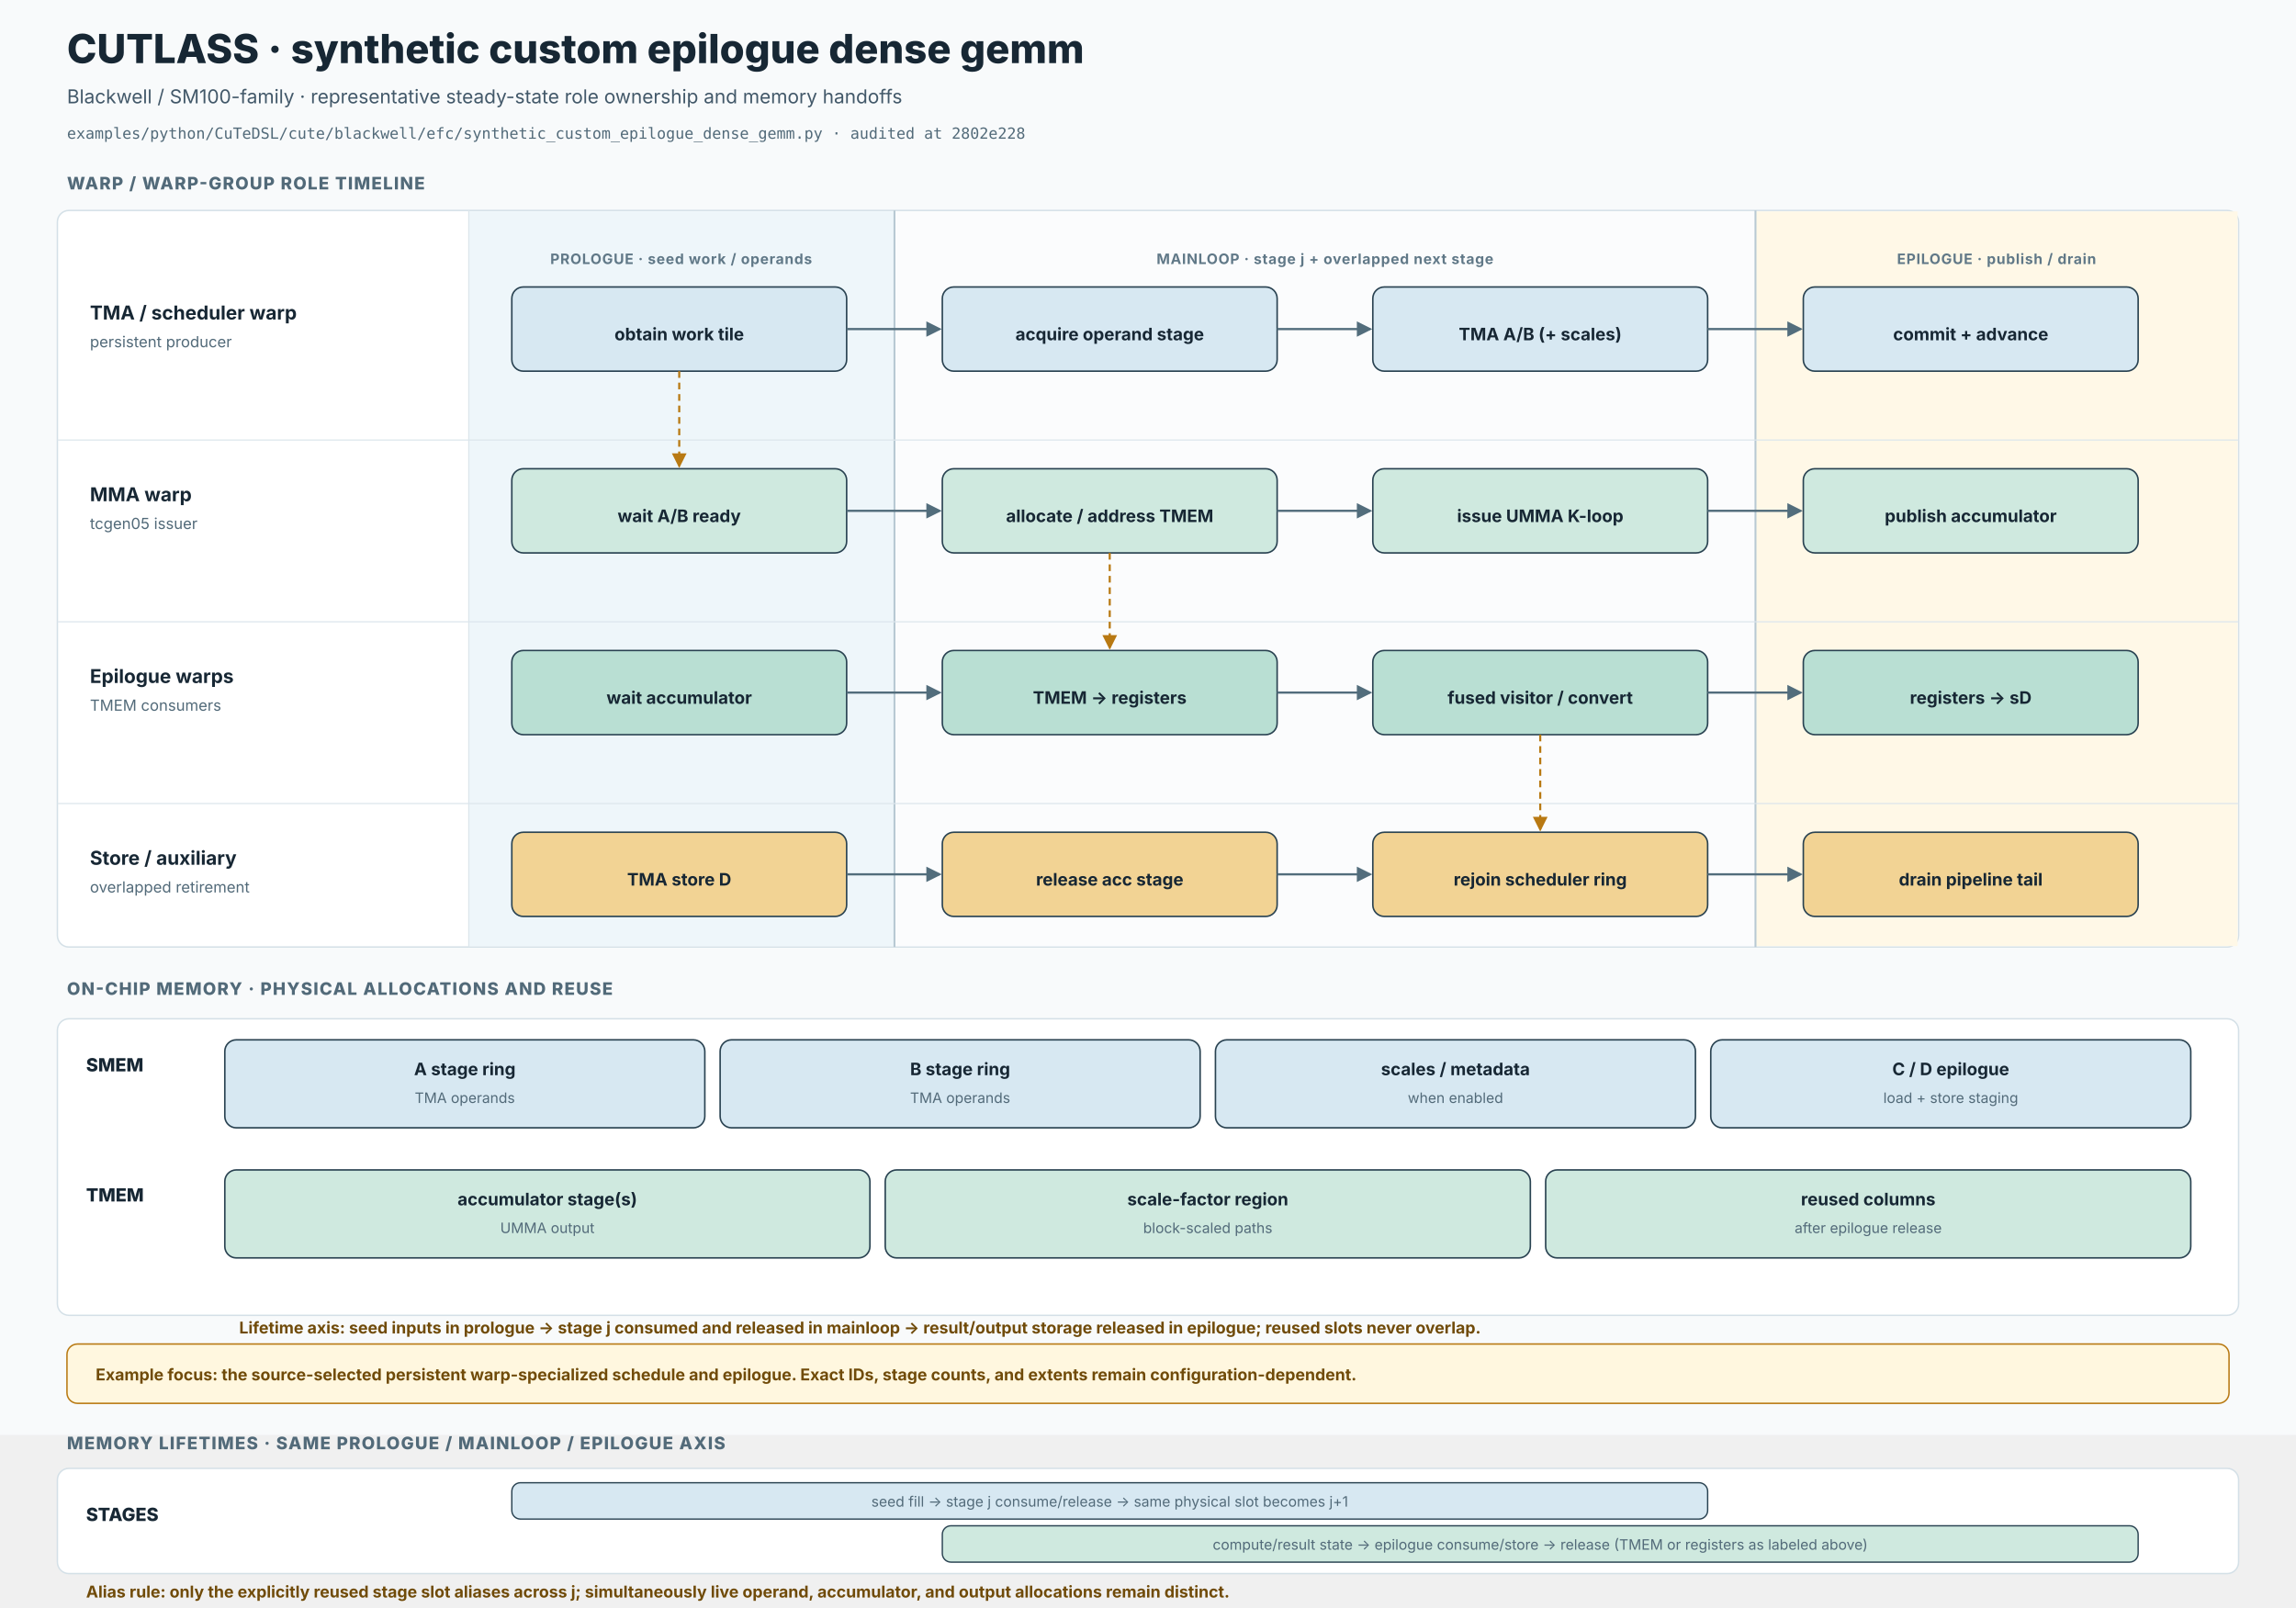
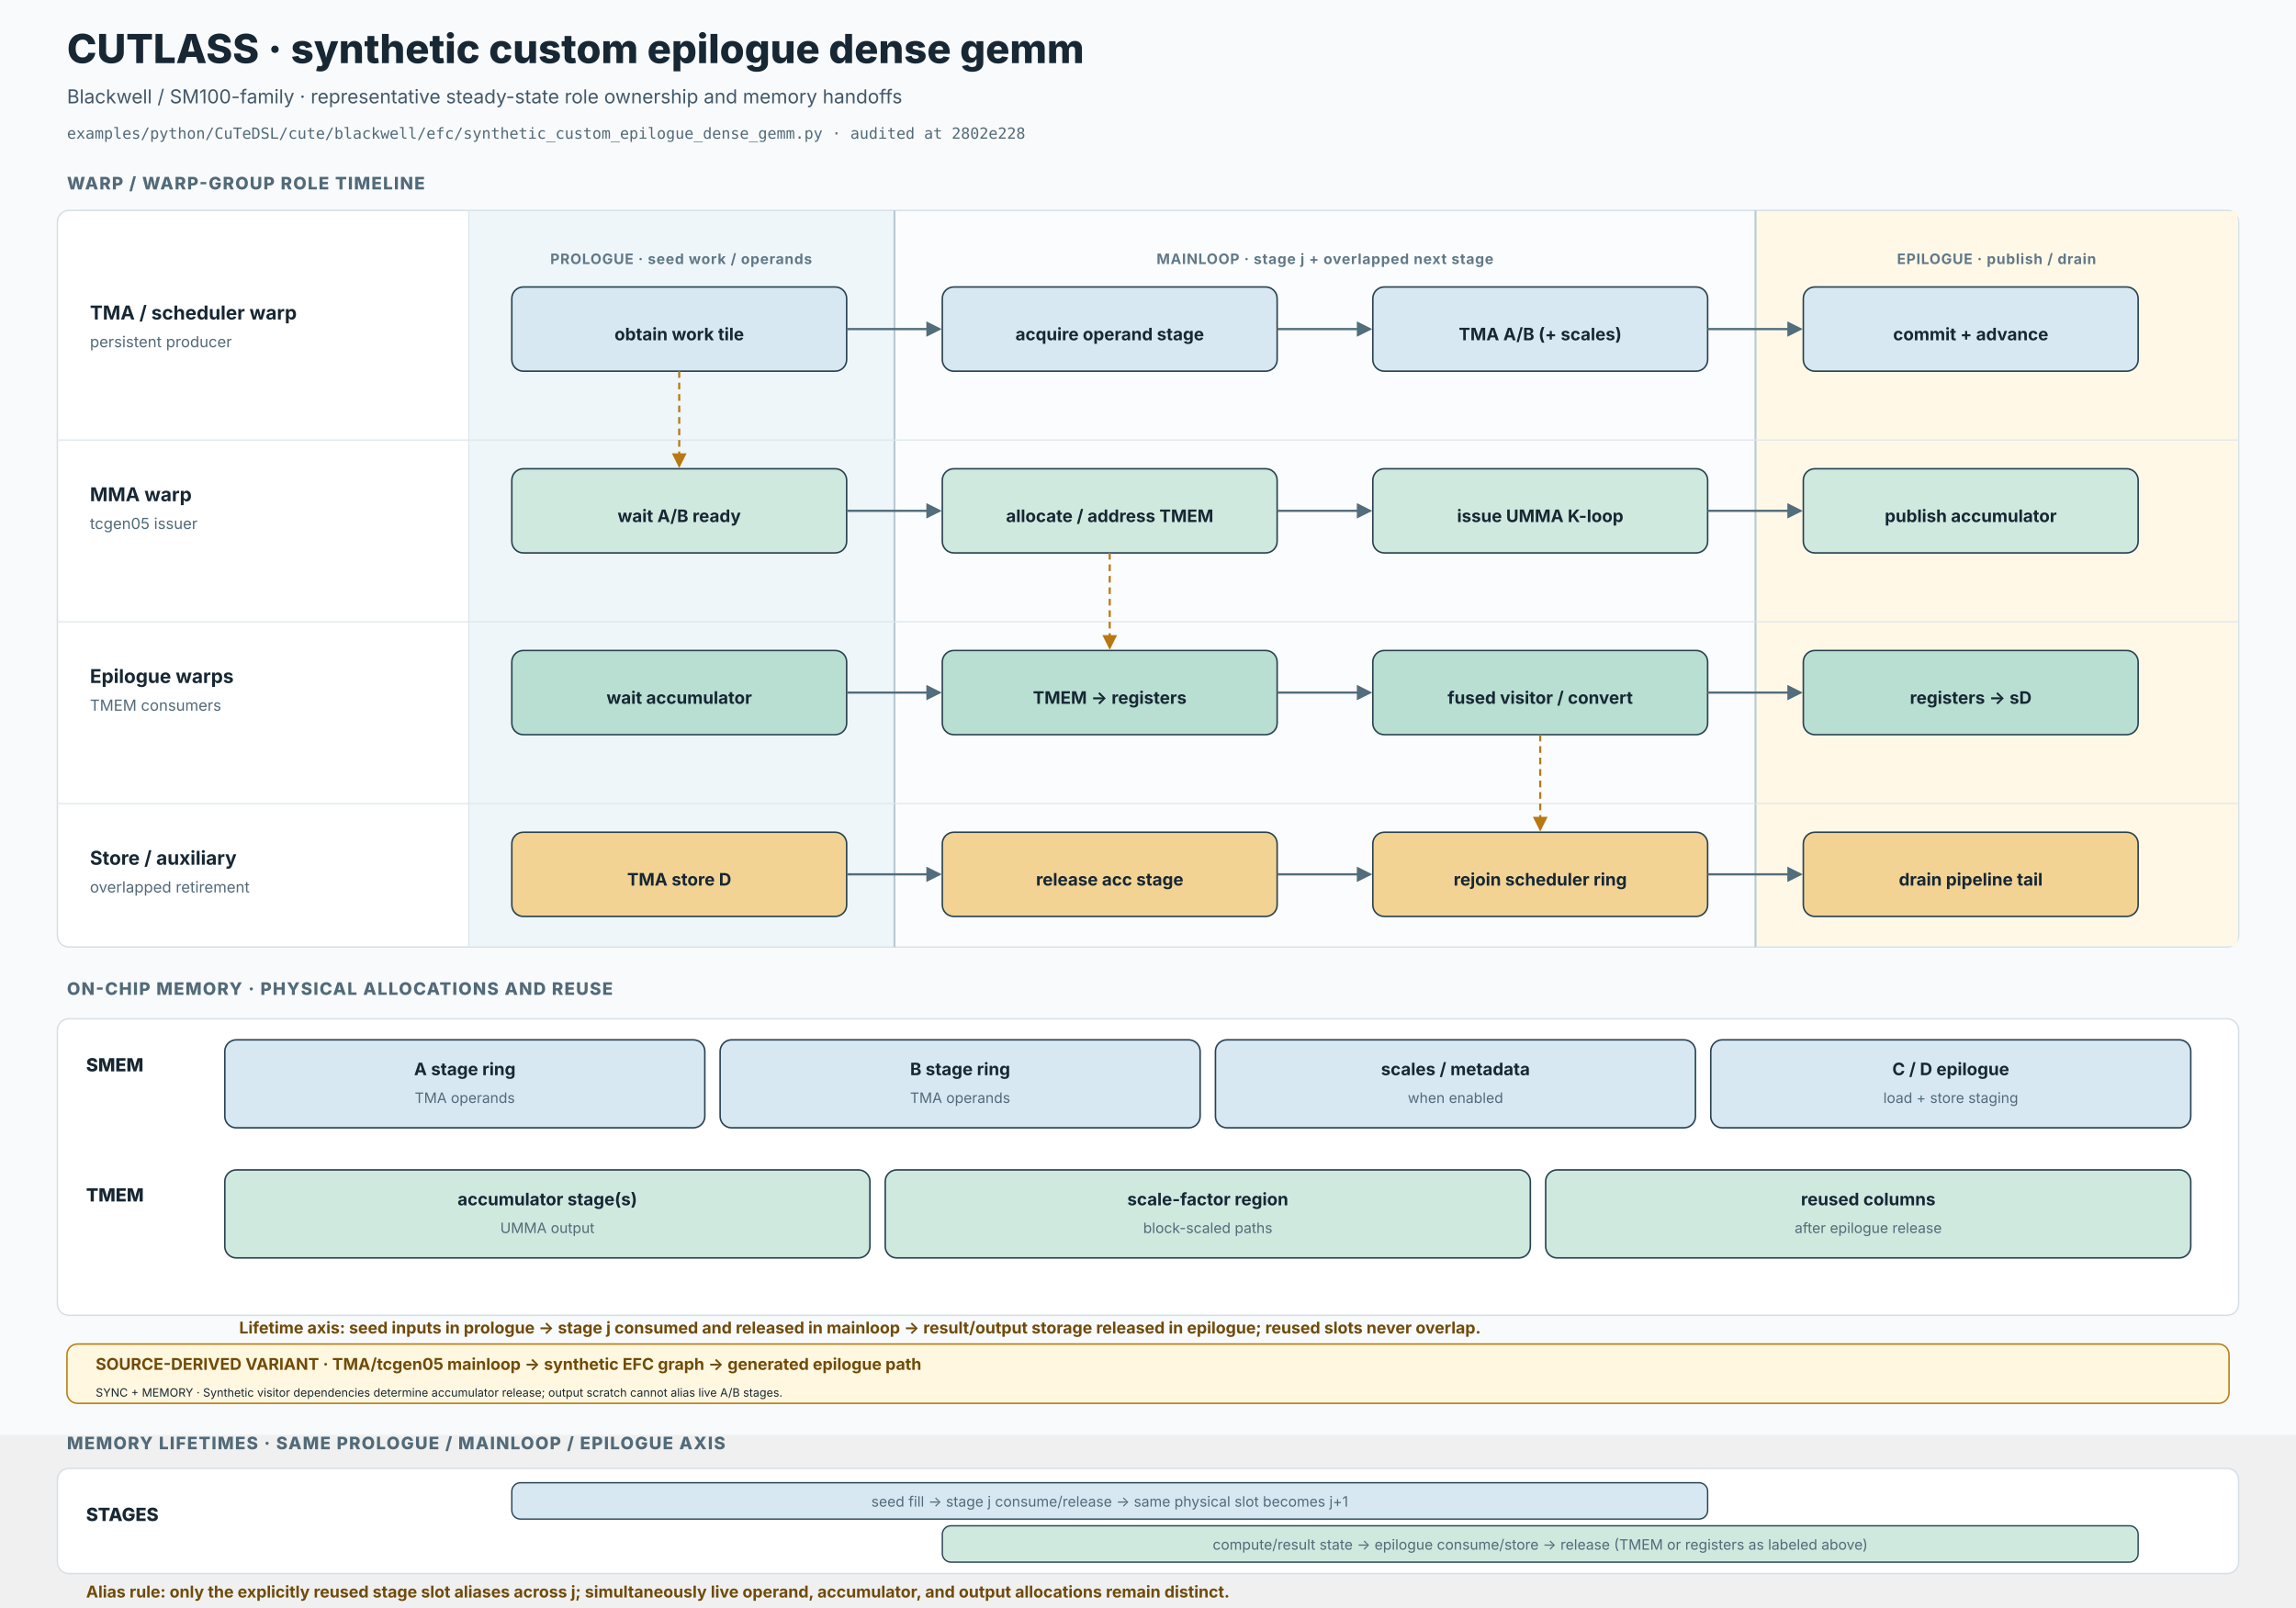
- <svg xmlns="http://www.w3.org/2000/svg" data-authoring="llm-direct" data-authoring-profile="direct-role-memory" data-topic-id="cutlass-warp-specialization" data-graph-id="python-cute-blackwell-efc-synthetic-custom-epilogue-dense-gemm" data-source-id="cutlass" width="2400" height="1680" viewBox="0 0 2400 1680" role="img" aria-labelledby="title desc">
+ <svg xmlns="http://www.w3.org/2000/svg" data-authoring="llm-direct" data-authoring-profile="direct-role-memory" data-structure-version="three-phase-role-memory-v1" data-kernel-id="python-cute-blackwell-efc-synthetic-custom-epilogue-dense-gemm" data-topic-id="cutlass-warp-specialization" data-graph-id="python-cute-blackwell-efc-synthetic-custom-epilogue-dense-gemm" data-source-id="cutlass" width="2400" height="1680" viewBox="0 0 2400 1680" role="img" aria-labelledby="title desc">
  <defs>
    <style>
      text { font-family: Inter, ui-sans-serif, system-ui, -apple-system, BlinkMacSystemFont, "Segoe UI", sans-serif; fill: #172734; }
      .title { font-size: 42px; font-weight: 780; } .subtitle { font-size: 20px; fill: #425869; }
      .source { font-family: ui-monospace, SFMono-Regular, Menlo, Consolas, monospace; font-size: 16px; fill: #526a79; }
      .panel { font-size: 18px; font-weight: 790; fill: #526a79; letter-spacing: 1.2px; }
      .phase { font-size: 15px; font-weight: 720; text-anchor: middle; fill: #607887; letter-spacing: .7px; }
      .role { font-size: 20px; font-weight: 750; } .role-note { font-size: 16px; fill: #526a79; }
      .box { font-size: 18px; font-weight: 700; text-anchor: middle; dominant-baseline: middle; }
      .node, .mem { stroke: #294251; stroke-width: 1.6; } .grid { stroke: #dce6ec; stroke-width: 1.2; }
      .arrow { fill: none; stroke: #526d7c; stroke-width: 2.3; marker-end: url(#arrow); }
      .handoff { fill: none; stroke: #b87912; stroke-width: 2.2; stroke-dasharray: 7 5; marker-end: url(#gold); }
      .memory-label { font-size: 19px; font-weight: 770; } .mem-name { font-size: 18px; font-weight: 740; text-anchor: middle; }
      .mem-note { font-size: 15px; fill: #526a79; text-anchor: middle; } .note { font-size: 17px; font-weight: 650; fill: #704b09; }
    </style>
    <marker id="arrow" viewBox="0 0 10 10" refX="8.5" refY="5" markerWidth="7" markerHeight="7" orient="auto">
      <path d="M0 0L10 5L0 10Z" fill="#526d7c" />
    </marker>
    <marker id="gold" viewBox="0 0 10 10" refX="8.5" refY="5" markerWidth="7" markerHeight="7" orient="auto">
      <path d="M0 0L10 5L0 10Z" fill="#b87912" />
    </marker>
  </defs>
  <rect width="2400" height="1500" fill="#f8fafb" />
  <text class="title" x="70" y="66">CUTLASS · synthetic custom epilogue dense gemm</text>
  <text class="subtitle" x="70" y="108">Blackwell / SM100-family · representative steady-state role ownership and memory handoffs</text>
  <text class="source" x="70" y="145">examples/python/CuTeDSL/cute/blackwell/efc/synthetic_custom_epilogue_dense_gemm.py · audited at 2802e228</text>
  <text class="panel" x="70" y="198">WARP / WARP-GROUP ROLE TIMELINE</text>
  <rect x="60" y="220" width="2280" height="770" rx="12" fill="#fff" stroke="#d4e0e7" stroke-width="1.5" />
  <rect class="phase-band" data-phase-id="prologue" x="490" y="221" width="445" height="768" fill="#eef6fa" />
  <rect class="phase-band" data-phase-id="mainloop" x="935" y="221" width="900" height="768" fill="#fbfcfd" />
  <rect class="phase-band" data-phase-id="epilogue" x="1835" y="221" width="504" height="768" fill="#fff8e7" />
  <line x1="935" y1="220" x2="935" y2="990" stroke="#b8c9d3" stroke-width="2" />
  <line x1="1835" y1="220" x2="1835" y2="990" stroke="#b8c9d3" stroke-width="2" />
  <line class="grid" x1="490" y1="220" x2="490" y2="990" />
  <line class="grid" x1="60" y1="460" x2="2340" y2="460" />
  <line class="grid" x1="60" y1="650" x2="2340" y2="650" />
  <line class="grid" x1="60" y1="840" x2="2340" y2="840" />
  <text class="phase" data-phase-id="prologue" x="712" y="276">PROLOGUE · seed work / operands</text>
  <text class="phase" data-phase-id="mainloop" x="1385" y="276">MAINLOOP · stage j + overlapped next stage</text>
  <text class="phase" data-phase-id="epilogue" x="2087" y="276">EPILOGUE · publish / drain</text>
  <text class="role" x="94" y="334">TMA / scheduler warp</text>
  <text class="role-note" x="94" y="363">persistent producer</text>
  <rect class="node" x="535" y="300" width="350" height="88" rx="12" fill="#d7e8f2" />
  <text class="box" x="710" y="349">obtain work tile</text>
  <rect class="node" x="985" y="300" width="350" height="88" rx="12" fill="#d7e8f2" />
  <text class="box" x="1160" y="349">acquire operand stage</text>
  <path class="arrow" d="M885 344 H982" />
  <rect class="node" x="1435" y="300" width="350" height="88" rx="12" fill="#d7e8f2" />
  <text class="box" x="1610" y="349">TMA A/B (+ scales)</text>
  <path class="arrow" d="M1335 344 H1432" />
  <rect class="node" x="1885" y="300" width="350" height="88" rx="12" fill="#d7e8f2" />
  <text class="box" x="2060" y="349">commit + advance</text>
  <path class="arrow" d="M1785 344 H1882" />
  <text class="role" x="94" y="524">MMA warp</text>
  <text class="role-note" x="94" y="553">tcgen05 issuer</text>
  <rect class="node" x="535" y="490" width="350" height="88" rx="12" fill="#cfe9df" />
  <text class="box" x="710" y="539">wait A/B ready</text>
  <rect class="node" x="985" y="490" width="350" height="88" rx="12" fill="#cfe9df" />
  <text class="box" x="1160" y="539">allocate / address TMEM</text>
  <path class="arrow" d="M885 534 H982" />
  <rect class="node" x="1435" y="490" width="350" height="88" rx="12" fill="#cfe9df" />
  <text class="box" x="1610" y="539">issue UMMA K-loop</text>
  <path class="arrow" d="M1335 534 H1432" />
  <rect class="node" x="1885" y="490" width="350" height="88" rx="12" fill="#cfe9df" />
  <text class="box" x="2060" y="539">publish accumulator</text>
  <path class="arrow" d="M1785 534 H1882" />
  <text class="role" x="94" y="714">Epilogue warps</text>
  <text class="role-note" x="94" y="743">TMEM consumers</text>
  <rect class="node" x="535" y="680" width="350" height="88" rx="12" fill="#b9dfd3" />
  <text class="box" x="710" y="729">wait accumulator</text>
  <rect class="node" x="985" y="680" width="350" height="88" rx="12" fill="#b9dfd3" />
  <text class="box" x="1160" y="729">TMEM → registers</text>
  <path class="arrow" d="M885 724 H982" />
  <rect class="node" x="1435" y="680" width="350" height="88" rx="12" fill="#b9dfd3" />
  <text class="box" x="1610" y="729">fused visitor / convert</text>
  <path class="arrow" d="M1335 724 H1432" />
  <rect class="node" x="1885" y="680" width="350" height="88" rx="12" fill="#b9dfd3" />
  <text class="box" x="2060" y="729">registers → sD</text>
  <path class="arrow" d="M1785 724 H1882" />
  <text class="role" x="94" y="904">Store / auxiliary</text>
  <text class="role-note" x="94" y="933">overlapped retirement</text>
  <rect class="node" x="535" y="870" width="350" height="88" rx="12" fill="#f2d394" />
  <text class="box" x="710" y="919">TMA store D</text>
  <rect class="node" x="985" y="870" width="350" height="88" rx="12" fill="#f2d394" />
  <text class="box" x="1160" y="919">release acc stage</text>
  <path class="arrow" d="M885 914 H982" />
  <rect class="node" x="1435" y="870" width="350" height="88" rx="12" fill="#f2d394" />
  <text class="box" x="1610" y="919">rejoin scheduler ring</text>
  <path class="arrow" d="M1335 914 H1432" />
  <rect class="node" x="1885" y="870" width="350" height="88" rx="12" fill="#f2d394" />
  <text class="box" x="2060" y="919">drain pipeline tail</text>
  <path class="arrow" d="M1785 914 H1882" />
  <path class="handoff" d="M710 388 V487" />
  <path class="handoff" d="M1160 578 V677" />
  <path class="handoff" d="M1610 768 V867" />
  <text class="panel" x="70" y="1040">ON-CHIP MEMORY · PHYSICAL ALLOCATIONS AND REUSE</text>
  <rect x="60" y="1065" width="2280" height="310" rx="12" fill="#fff" stroke="#d4e0e7" stroke-width="1.5" />
  <text class="memory-label" x="90" y="1120">SMEM</text>
  <rect class="mem" x="235.0" y="1087" width="501.75" height="92" rx="12" fill="#d7e8f2" />
  <text class="mem-name" x="485.875" y="1124">A stage ring</text>
  <text class="mem-note" x="485.875" y="1153">TMA operands</text>
  <rect class="mem" x="752.75" y="1087" width="501.75" height="92" rx="12" fill="#d7e8f2" />
  <text class="mem-name" x="1003.625" y="1124">B stage ring</text>
  <text class="mem-note" x="1003.625" y="1153">TMA operands</text>
  <rect class="mem" x="1270.5" y="1087" width="501.75" height="92" rx="12" fill="#d7e8f2" />
  <text class="mem-name" x="1521.375" y="1124">scales / metadata</text>
  <text class="mem-note" x="1521.375" y="1153">when enabled</text>
  <rect class="mem" x="1788.25" y="1087" width="501.75" height="92" rx="12" fill="#d7e8f2" />
  <text class="mem-name" x="2039.125" y="1124">C / D epilogue</text>
  <text class="mem-note" x="2039.125" y="1153">load + store staging</text>
  <text class="memory-label" x="90" y="1256">TMEM</text>
  <rect class="mem" x="235.0" y="1223" width="674.333" height="92" rx="12" fill="#cfe9df" />
  <text class="mem-name" x="572.167" y="1260">accumulator stage(s)</text>
  <text class="mem-note" x="572.167" y="1289">UMMA output</text>
  <rect class="mem" x="925.333" y="1223" width="674.333" height="92" rx="12" fill="#cfe9df" />
  <text class="mem-name" x="1262.5" y="1260">scale-factor region</text>
  <text class="mem-note" x="1262.5" y="1289">block-scaled paths</text>
  <rect class="mem" x="1615.667" y="1223" width="674.333" height="92" rx="12" fill="#cfe9df" />
  <text class="mem-name" x="1952.833" y="1260">reused columns</text>
  <text class="mem-note" x="1952.833" y="1289">after epilogue release</text>
  <text class="note" x="250" y="1394">Lifetime axis: seed inputs in prologue → stage j consumed and released in mainloop → result/output storage released in epilogue; reused slots never overlap.</text>
  <rect x="70" y="1405" width="2260" height="62" rx="11" fill="#fff7df" stroke="#b87912" stroke-width="1.5" />
-   <text class="note" x="100" y="1443">Example focus: the source-selected persistent warp-specialized schedule and epilogue. Exact IDs, stage counts, and extents remain configuration-dependent.</text>
+   <g class="source-specific" data-source-locator="examples/python/CuTeDSL/cute/blackwell/efc/synthetic_custom_epilogue_dense_gemm.py">
+     <text class="note" x="100" y="1432">SOURCE-DERIVED VARIANT · TMA/tcgen05 mainloop → synthetic EFC graph → generated epilogue path</text>
+     <text class="source-delta" x="100" y="1460">SYNC + MEMORY · Synthetic visitor dependencies determine accumulator release; output scratch cannot alias live A/B stages.</text>
+   </g>
  <text class="panel" x="70" y="1515">MEMORY LIFETIMES · SAME PROLOGUE / MAINLOOP / EPILOGUE AXIS</text>
  <rect x="60" y="1535" width="2280" height="110" rx="12" fill="#fff" stroke="#d4e0e7" stroke-width="1.5" />
  <text class="memory-label" x="90" y="1590">STAGES</text>
  <g class="resource-lifetime" data-resource-id="operand-stage">
    <rect class="life-box" x="535" y="1550" width="1250" height="38" rx="9" fill="#d7e8f2" stroke="#294251" stroke-width="1.4" />
    <text class="mem-note" x="1160" y="1575">seed fill → stage j consume/release → same physical slot becomes j+1</text>
  </g>
  <g class="resource-lifetime" data-resource-id="result-state">
    <rect class="life-box" x="985" y="1595" width="1250" height="38" rx="9" fill="#cfe9df" stroke="#294251" stroke-width="1.4" />
    <text class="mem-note" x="1610" y="1620">compute/result state → epilogue consume/store → release (TMEM or registers as labeled above)</text>
  </g>
  <text class="note" x="90" y="1670">Alias rule: only the explicitly reused stage slot aliases across j; simultaneously live operand, accumulator, and output allocations remain distinct.</text>
</svg>
